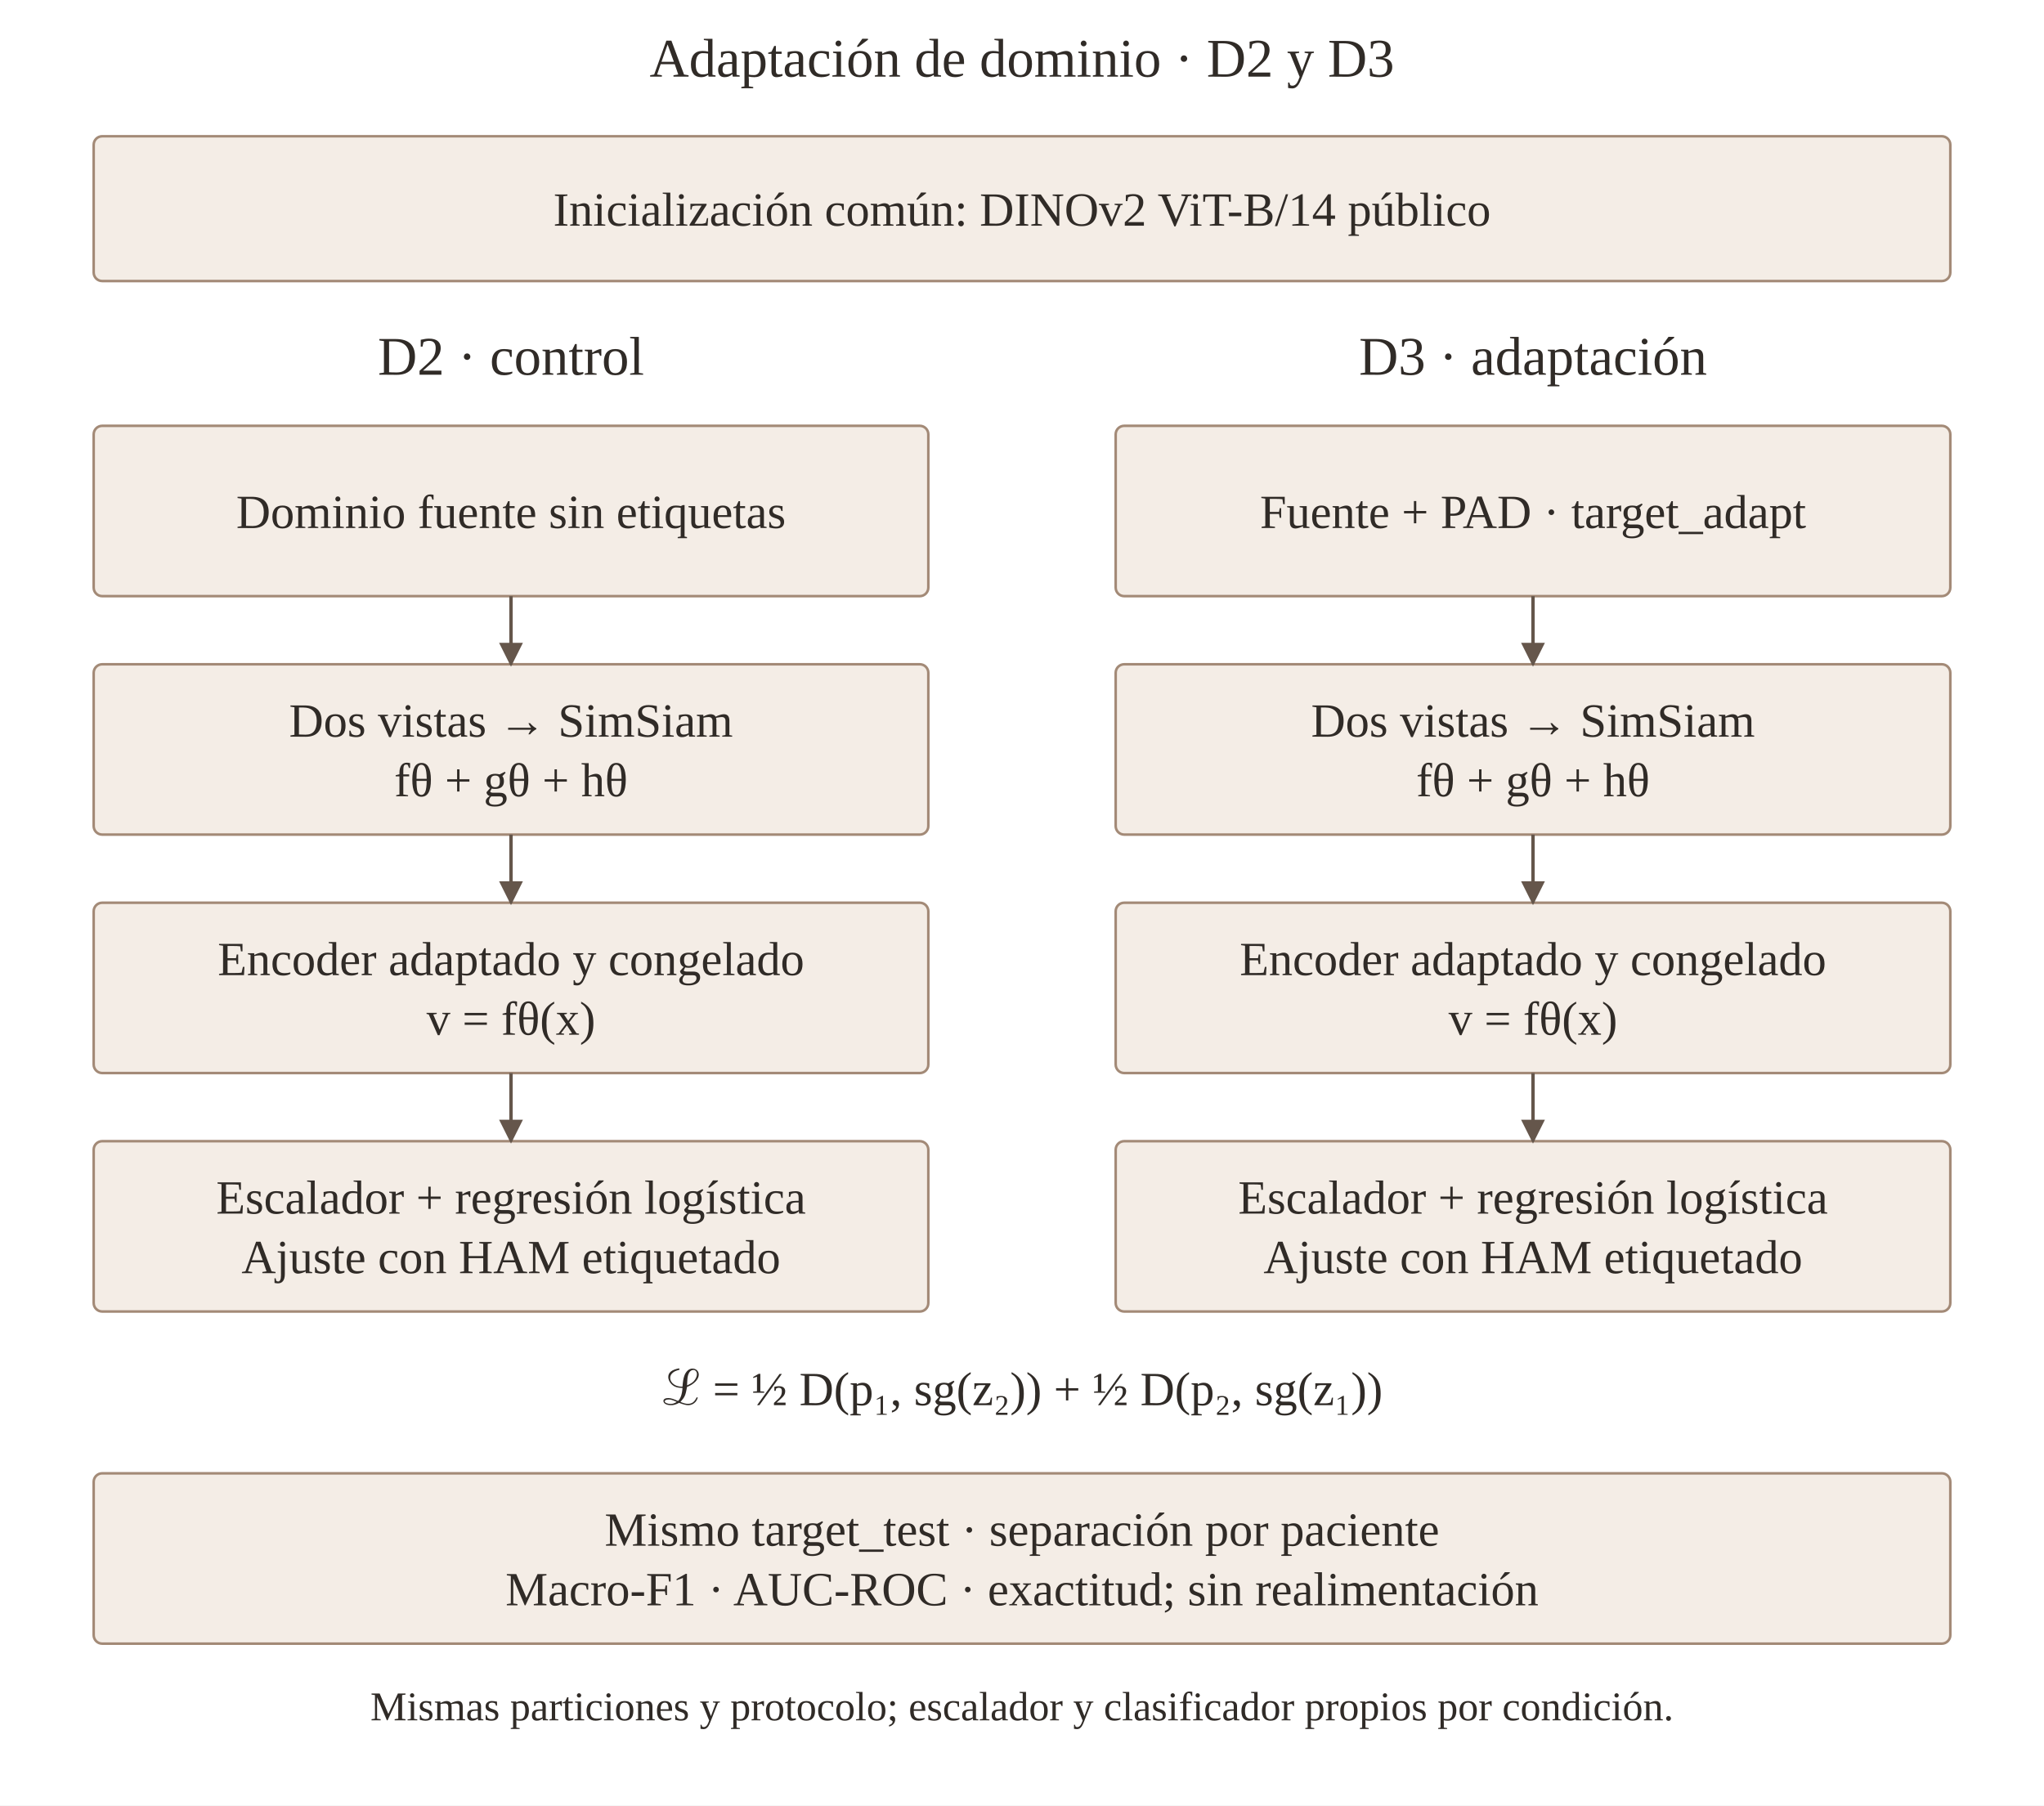
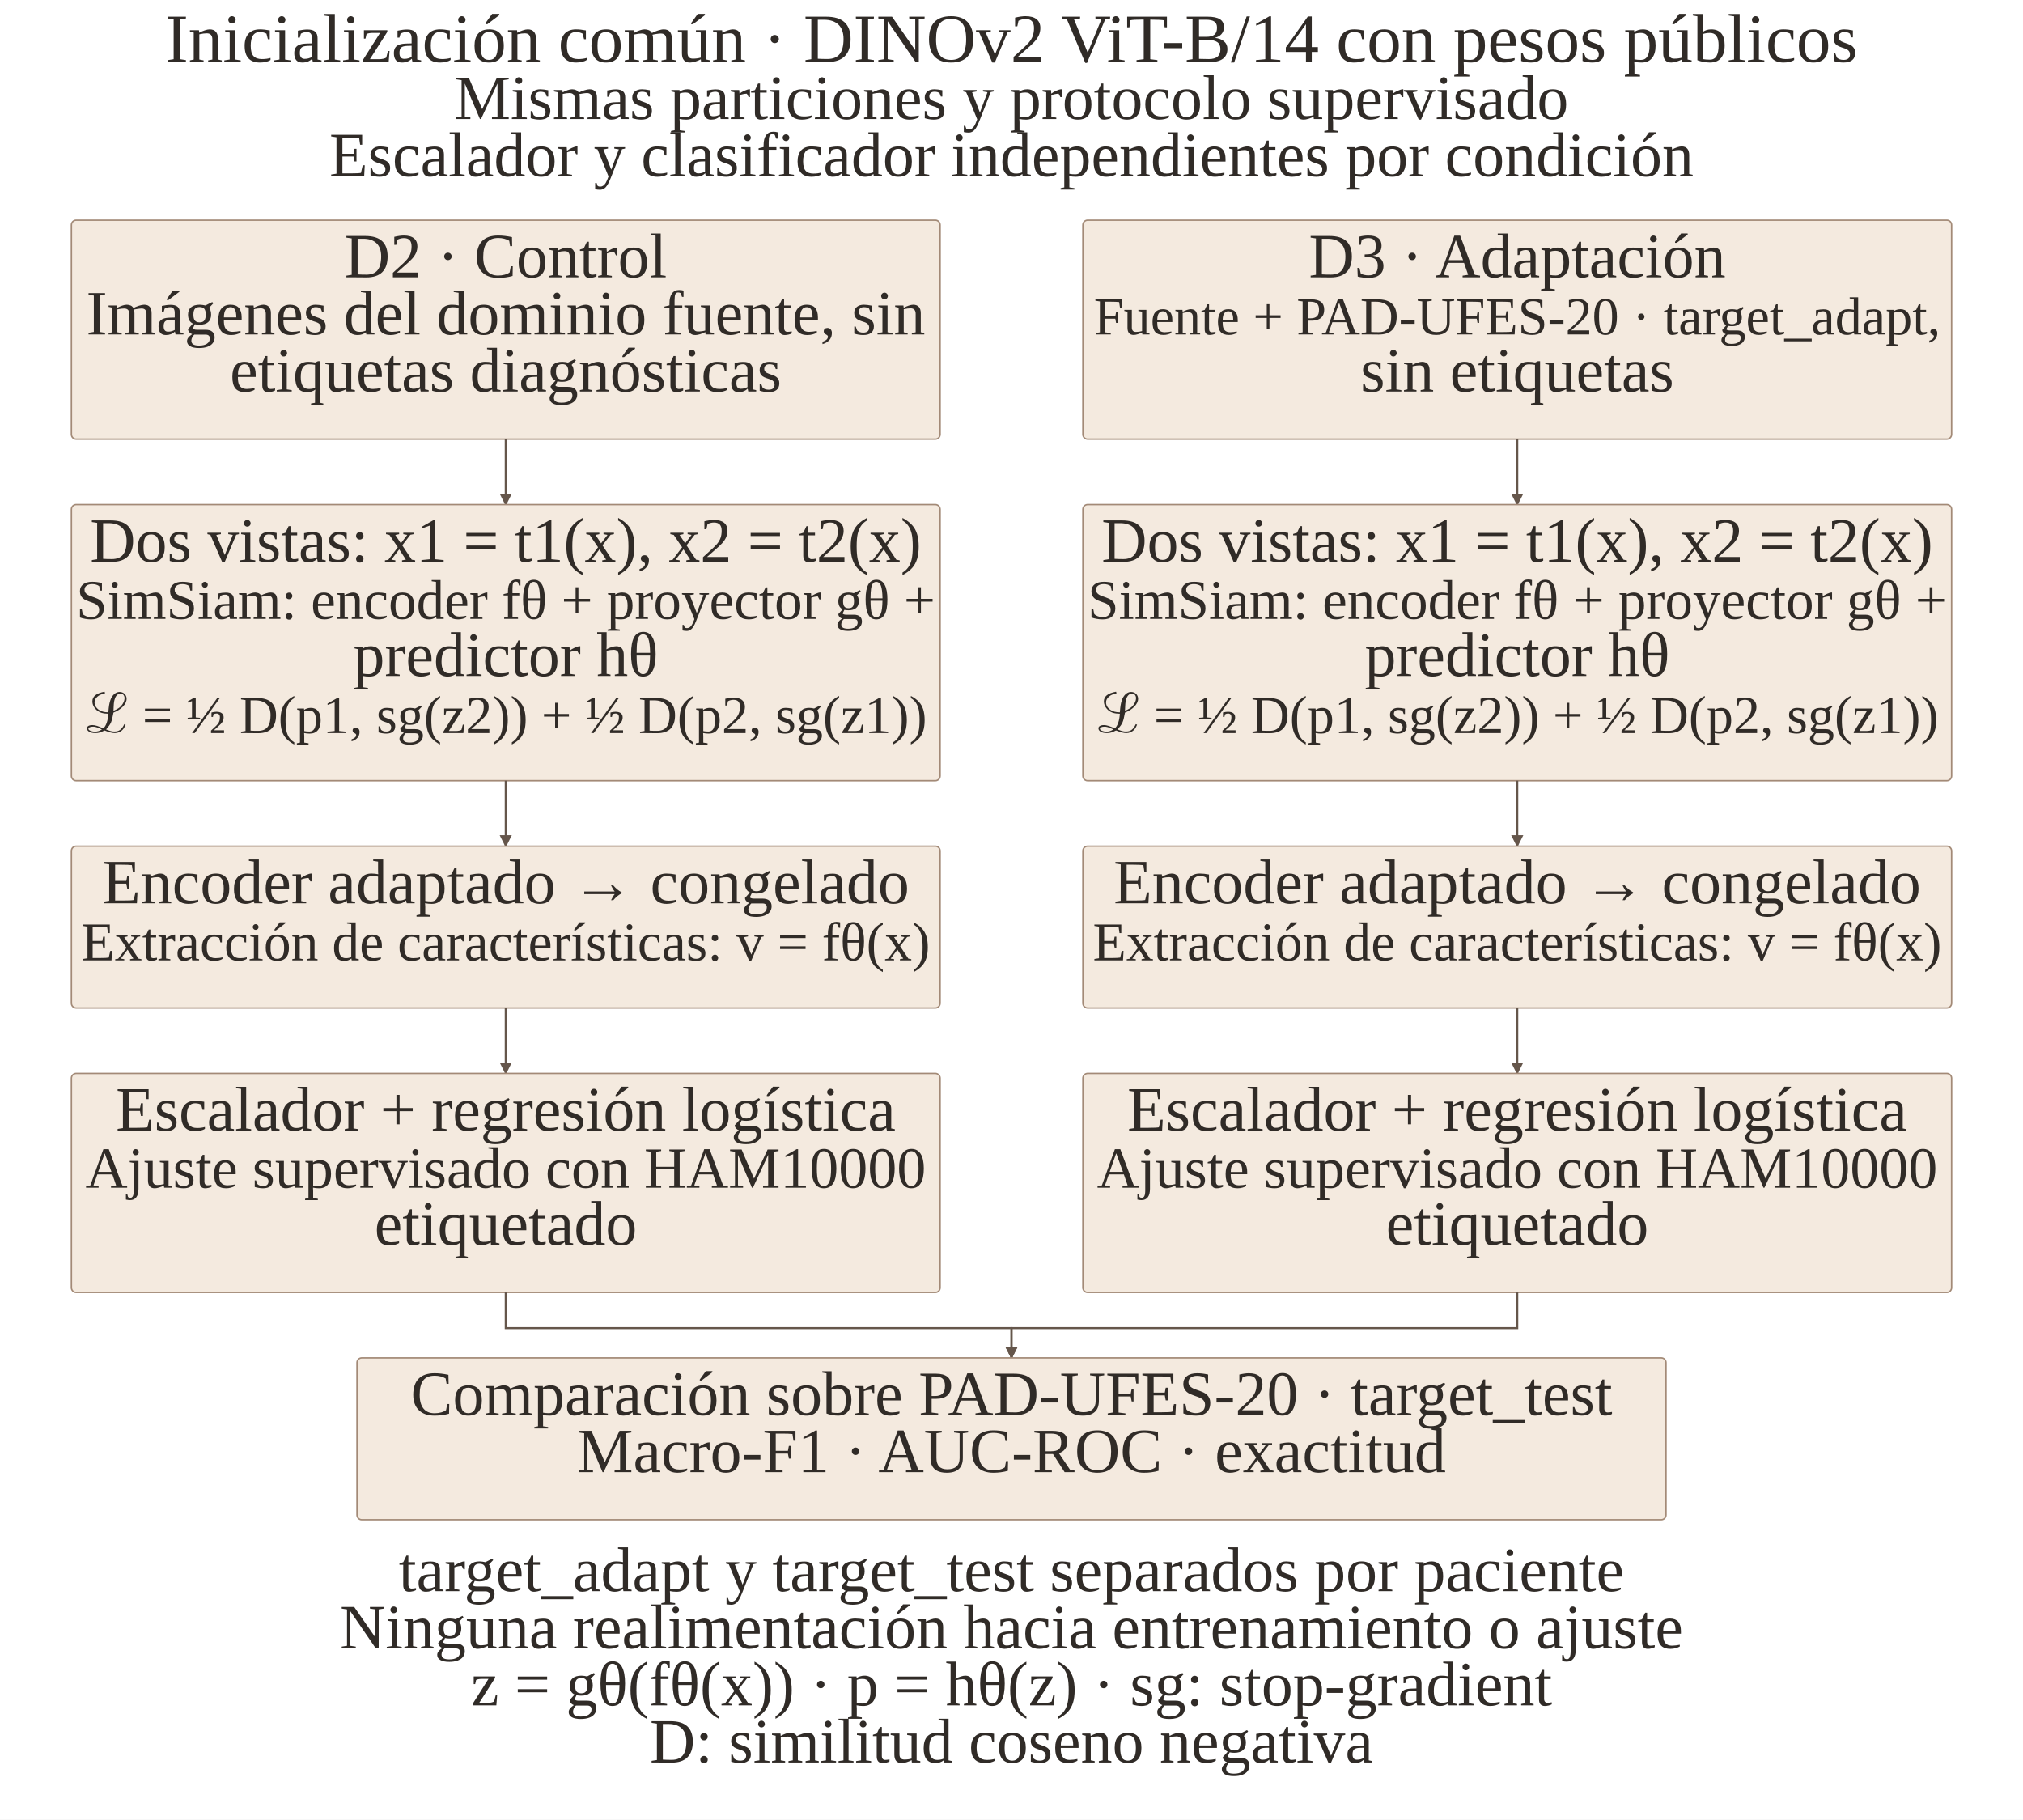
- <svg xmlns="http://www.w3.org/2000/svg" width="1200" height="1060" viewBox="0 0 1200 1060">
+ <svg xmlns="http://www.w3.org/2000/svg" width="1700" height="1529" viewBox="0 0 1700 1529">
  <defs>
-     <marker id="arr" viewBox="0 0 10 10" refX="9" refY="5" markerWidth="7" markerHeight="7" orient="auto">
+     <marker id="a" viewBox="0 0 10 10" refX="9" refY="5" markerWidth="6" markerHeight="6" orient="auto">
      <path d="M0 0L10 5L0 10" fill="#65564b" />
    </marker>
  </defs>
-   <rect width="1200" height="1060" fill="white" />
-   <style>text{font-family:"Times New Roman","Nimbus Roman",serif;font-weight:400;fill:#302b27}.arrow{fill:none;stroke:#65564b;stroke-width:2;marker-end:url(#arr)}</style>
-   <text x="600" y="45" font-size="32" text-anchor="middle">Adaptación de dominio · D2 y D3</text>
-   <rect x="55" y="80" width="1090" height="85" rx="5" fill="#f4ede6" stroke="#a38a77" stroke-width="1.5" />
-   <text x="600.0" y="132.5" font-size="28" text-anchor="middle">Inicialización común: DINOv2 ViT-B/14 público</text>
-   <text x="300" y="220" font-size="32" text-anchor="middle">D2 · control</text>
-   <rect x="55" y="250" width="490" height="100" rx="5" fill="#f4ede6" stroke="#a38a77" stroke-width="1.5" />
-   <text x="300.0" y="310.0" font-size="28" text-anchor="middle">Dominio fuente sin etiquetas</text>
-   <rect x="55" y="390" width="490" height="100" rx="5" fill="#f4ede6" stroke="#a38a77" stroke-width="1.5" />
-   <text x="300.0" y="432.5" font-size="28" text-anchor="middle">Dos vistas → SimSiam</text>
-   <text x="300.0" y="467.5" font-size="28" text-anchor="middle">fθ + gθ + hθ</text>
-   <rect x="55" y="530" width="490" height="100" rx="5" fill="#f4ede6" stroke="#a38a77" stroke-width="1.5" />
-   <text x="300.0" y="572.5" font-size="28" text-anchor="middle">Encoder adaptado y congelado</text>
-   <text x="300.0" y="607.5" font-size="28" text-anchor="middle">v = fθ(x)</text>
-   <rect x="55" y="670" width="490" height="100" rx="5" fill="#f4ede6" stroke="#a38a77" stroke-width="1.5" />
-   <text x="300.0" y="712.5" font-size="28" text-anchor="middle">Escalador + regresión logística</text>
-   <text x="300.0" y="747.5" font-size="28" text-anchor="middle">Ajuste con HAM etiquetado</text>
-   <path d="M300 350 V390" class="arrow" />
-   <path d="M300 490 V530" class="arrow" />
-   <path d="M300 630 V670" class="arrow" />
-   <text x="900" y="220" font-size="32" text-anchor="middle">D3 · adaptación</text>
-   <rect x="655" y="250" width="490" height="100" rx="5" fill="#f4ede6" stroke="#a38a77" stroke-width="1.5" />
-   <text x="900.0" y="310.0" font-size="28" text-anchor="middle">Fuente + PAD · target_adapt</text>
-   <rect x="655" y="390" width="490" height="100" rx="5" fill="#f4ede6" stroke="#a38a77" stroke-width="1.5" />
-   <text x="900.0" y="432.5" font-size="28" text-anchor="middle">Dos vistas → SimSiam</text>
-   <text x="900.0" y="467.5" font-size="28" text-anchor="middle">fθ + gθ + hθ</text>
-   <rect x="655" y="530" width="490" height="100" rx="5" fill="#f4ede6" stroke="#a38a77" stroke-width="1.5" />
-   <text x="900.0" y="572.5" font-size="28" text-anchor="middle">Encoder adaptado y congelado</text>
-   <text x="900.0" y="607.5" font-size="28" text-anchor="middle">v = fθ(x)</text>
-   <rect x="655" y="670" width="490" height="100" rx="5" fill="#f4ede6" stroke="#a38a77" stroke-width="1.5" />
-   <text x="900.0" y="712.5" font-size="28" text-anchor="middle">Escalador + regresión logística</text>
-   <text x="900.0" y="747.5" font-size="28" text-anchor="middle">Ajuste con HAM etiquetado</text>
-   <path d="M900 350 V390" class="arrow" />
-   <path d="M900 490 V530" class="arrow" />
-   <path d="M900 630 V670" class="arrow" />
-   <text x="600" y="825" font-size="28" text-anchor="middle">ℒ = ½ D(p₁, sg(z₂)) + ½ D(p₂, sg(z₁))</text>
-   <rect x="55" y="865" width="1090" height="100" rx="5" fill="#f4ede6" stroke="#a38a77" stroke-width="1.5" />
-   <text x="600.0" y="907.5" font-size="28" text-anchor="middle">Mismo target_test · separación por paciente</text>
-   <text x="600.0" y="942.5" font-size="28" text-anchor="middle">Macro-F1 · AUC-ROC · exactitud; sin realimentación</text>
-   <text x="600" y="1010" font-size="24" text-anchor="middle">Mismas particiones y protocolo; escalador y clasificador propios por condición.</text>
+   <rect width="1700" height="1529" fill="white" />
+   <style>text{font-family:"Times New Roman","Nimbus Roman",serif;fill:#302b27;font-weight:400}.e{fill:none;stroke:#65564b;stroke-width:1.7;marker-end:url(#a)}</style>
+   <text x="850" y="52" font-size="58" text-anchor="middle">Inicialización común · DINOv2 ViT-B/14 con pesos públicos</text>
+   <text x="850" y="100" font-size="53" text-anchor="middle">Mismas particiones y protocolo supervisado</text>
+   <text x="850" y="148" font-size="53" text-anchor="middle">Escalador y clasificador independientes por condición</text>
+   <rect x="60" y="185" width="730" height="184" rx="4" fill="#f4eadf" stroke="#a38a77" stroke-width="1.2" />
+   <text x="425.0" y="233" font-size="53" text-anchor="middle">D2 · Control</text>
+   <text x="425.0" y="281" font-size="53" text-anchor="middle">Imágenes del dominio fuente, sin</text>
+   <text x="425.0" y="329" font-size="53" text-anchor="middle">etiquetas diagnósticas</text>
+   <rect x="910" y="185" width="730" height="184" rx="4" fill="#f4eadf" stroke="#a38a77" stroke-width="1.2" />
+   <text x="1275.0" y="233" font-size="53" text-anchor="middle">D3 · Adaptación</text>
+   <text x="1275.0" y="281" font-size="45" text-anchor="middle">Fuente + PAD-UFES-20 · target_adapt,</text>
+   <text x="1275.0" y="329" font-size="53" text-anchor="middle">sin etiquetas</text>
+   <path d="M425 369 V424" class="e" />
+   <path d="M1275 369 V424" class="e" />
+   <rect x="60" y="424" width="730" height="232" rx="4" fill="#f4eadf" stroke="#a38a77" stroke-width="1.2" />
+   <text x="425.0" y="472" font-size="53" text-anchor="middle">Dos vistas: x1 = t1(x), x2 = t2(x)</text>
+   <text x="425.0" y="520" font-size="47" text-anchor="middle">SimSiam: encoder fθ + proyector gθ +</text>
+   <text x="425.0" y="568" font-size="53" text-anchor="middle">predictor hθ</text>
+   <text x="425.0" y="616" font-size="45" text-anchor="middle">ℒ = ½ D(p1, sg(z2)) + ½ D(p2, sg(z1))</text>
+   <rect x="910" y="424" width="730" height="232" rx="4" fill="#f4eadf" stroke="#a38a77" stroke-width="1.2" />
+   <text x="1275.0" y="472" font-size="53" text-anchor="middle">Dos vistas: x1 = t1(x), x2 = t2(x)</text>
+   <text x="1275.0" y="520" font-size="47" text-anchor="middle">SimSiam: encoder fθ + proyector gθ +</text>
+   <text x="1275.0" y="568" font-size="53" text-anchor="middle">predictor hθ</text>
+   <text x="1275.0" y="616" font-size="45" text-anchor="middle">ℒ = ½ D(p1, sg(z2)) + ½ D(p2, sg(z1))</text>
+   <path d="M425 656 V711" class="e" />
+   <path d="M1275 656 V711" class="e" />
+   <rect x="60" y="711" width="730" height="136" rx="4" fill="#f4eadf" stroke="#a38a77" stroke-width="1.2" />
+   <text x="425.0" y="759" font-size="53" text-anchor="middle">Encoder adaptado → congelado</text>
+   <text x="425.0" y="807" font-size="46" text-anchor="middle">Extracción de características: v = fθ(x)</text>
+   <rect x="910" y="711" width="730" height="136" rx="4" fill="#f4eadf" stroke="#a38a77" stroke-width="1.2" />
+   <text x="1275.0" y="759" font-size="53" text-anchor="middle">Encoder adaptado → congelado</text>
+   <text x="1275.0" y="807" font-size="46" text-anchor="middle">Extracción de características: v = fθ(x)</text>
+   <path d="M425 847 V902" class="e" />
+   <path d="M1275 847 V902" class="e" />
+   <rect x="60" y="902" width="730" height="184" rx="4" fill="#f4eadf" stroke="#a38a77" stroke-width="1.2" />
+   <text x="425.0" y="950" font-size="53" text-anchor="middle">Escalador + regresión logística</text>
+   <text x="425.0" y="998" font-size="49" text-anchor="middle">Ajuste supervisado con HAM10000</text>
+   <text x="425.0" y="1046" font-size="53" text-anchor="middle">etiquetado</text>
+   <rect x="910" y="902" width="730" height="184" rx="4" fill="#f4eadf" stroke="#a38a77" stroke-width="1.2" />
+   <text x="1275.0" y="950" font-size="53" text-anchor="middle">Escalador + regresión logística</text>
+   <text x="1275.0" y="998" font-size="49" text-anchor="middle">Ajuste supervisado con HAM10000</text>
+   <text x="1275.0" y="1046" font-size="53" text-anchor="middle">etiquetado</text>
+   <path d="M425 1086 V1116 H850 V1141" class="e" />
+   <path d="M1275 1086 V1116 H850 V1141" class="e" />
+   <rect x="300" y="1141" width="1100" height="136" rx="4" fill="#f4eadf" stroke="#a38a77" stroke-width="1.2" />
+   <text x="850.0" y="1189" font-size="53" text-anchor="middle">Comparación sobre PAD-UFES-20 · target_test</text>
+   <text x="850.0" y="1237" font-size="53" text-anchor="middle">Macro-F1 · AUC-ROC · exactitud</text>
+   <text x="850" y="1337" font-size="53" text-anchor="middle">target_adapt y target_test separados por paciente</text>
+   <text x="850" y="1385" font-size="53" text-anchor="middle">Ninguna realimentación hacia entrenamiento o ajuste</text>
+   <text x="850" y="1433" font-size="53" text-anchor="middle">z = gθ(fθ(x)) · p = hθ(z) · sg: stop-gradient</text>
+   <text x="850" y="1481" font-size="53" text-anchor="middle">D: similitud coseno negativa</text>
</svg>
